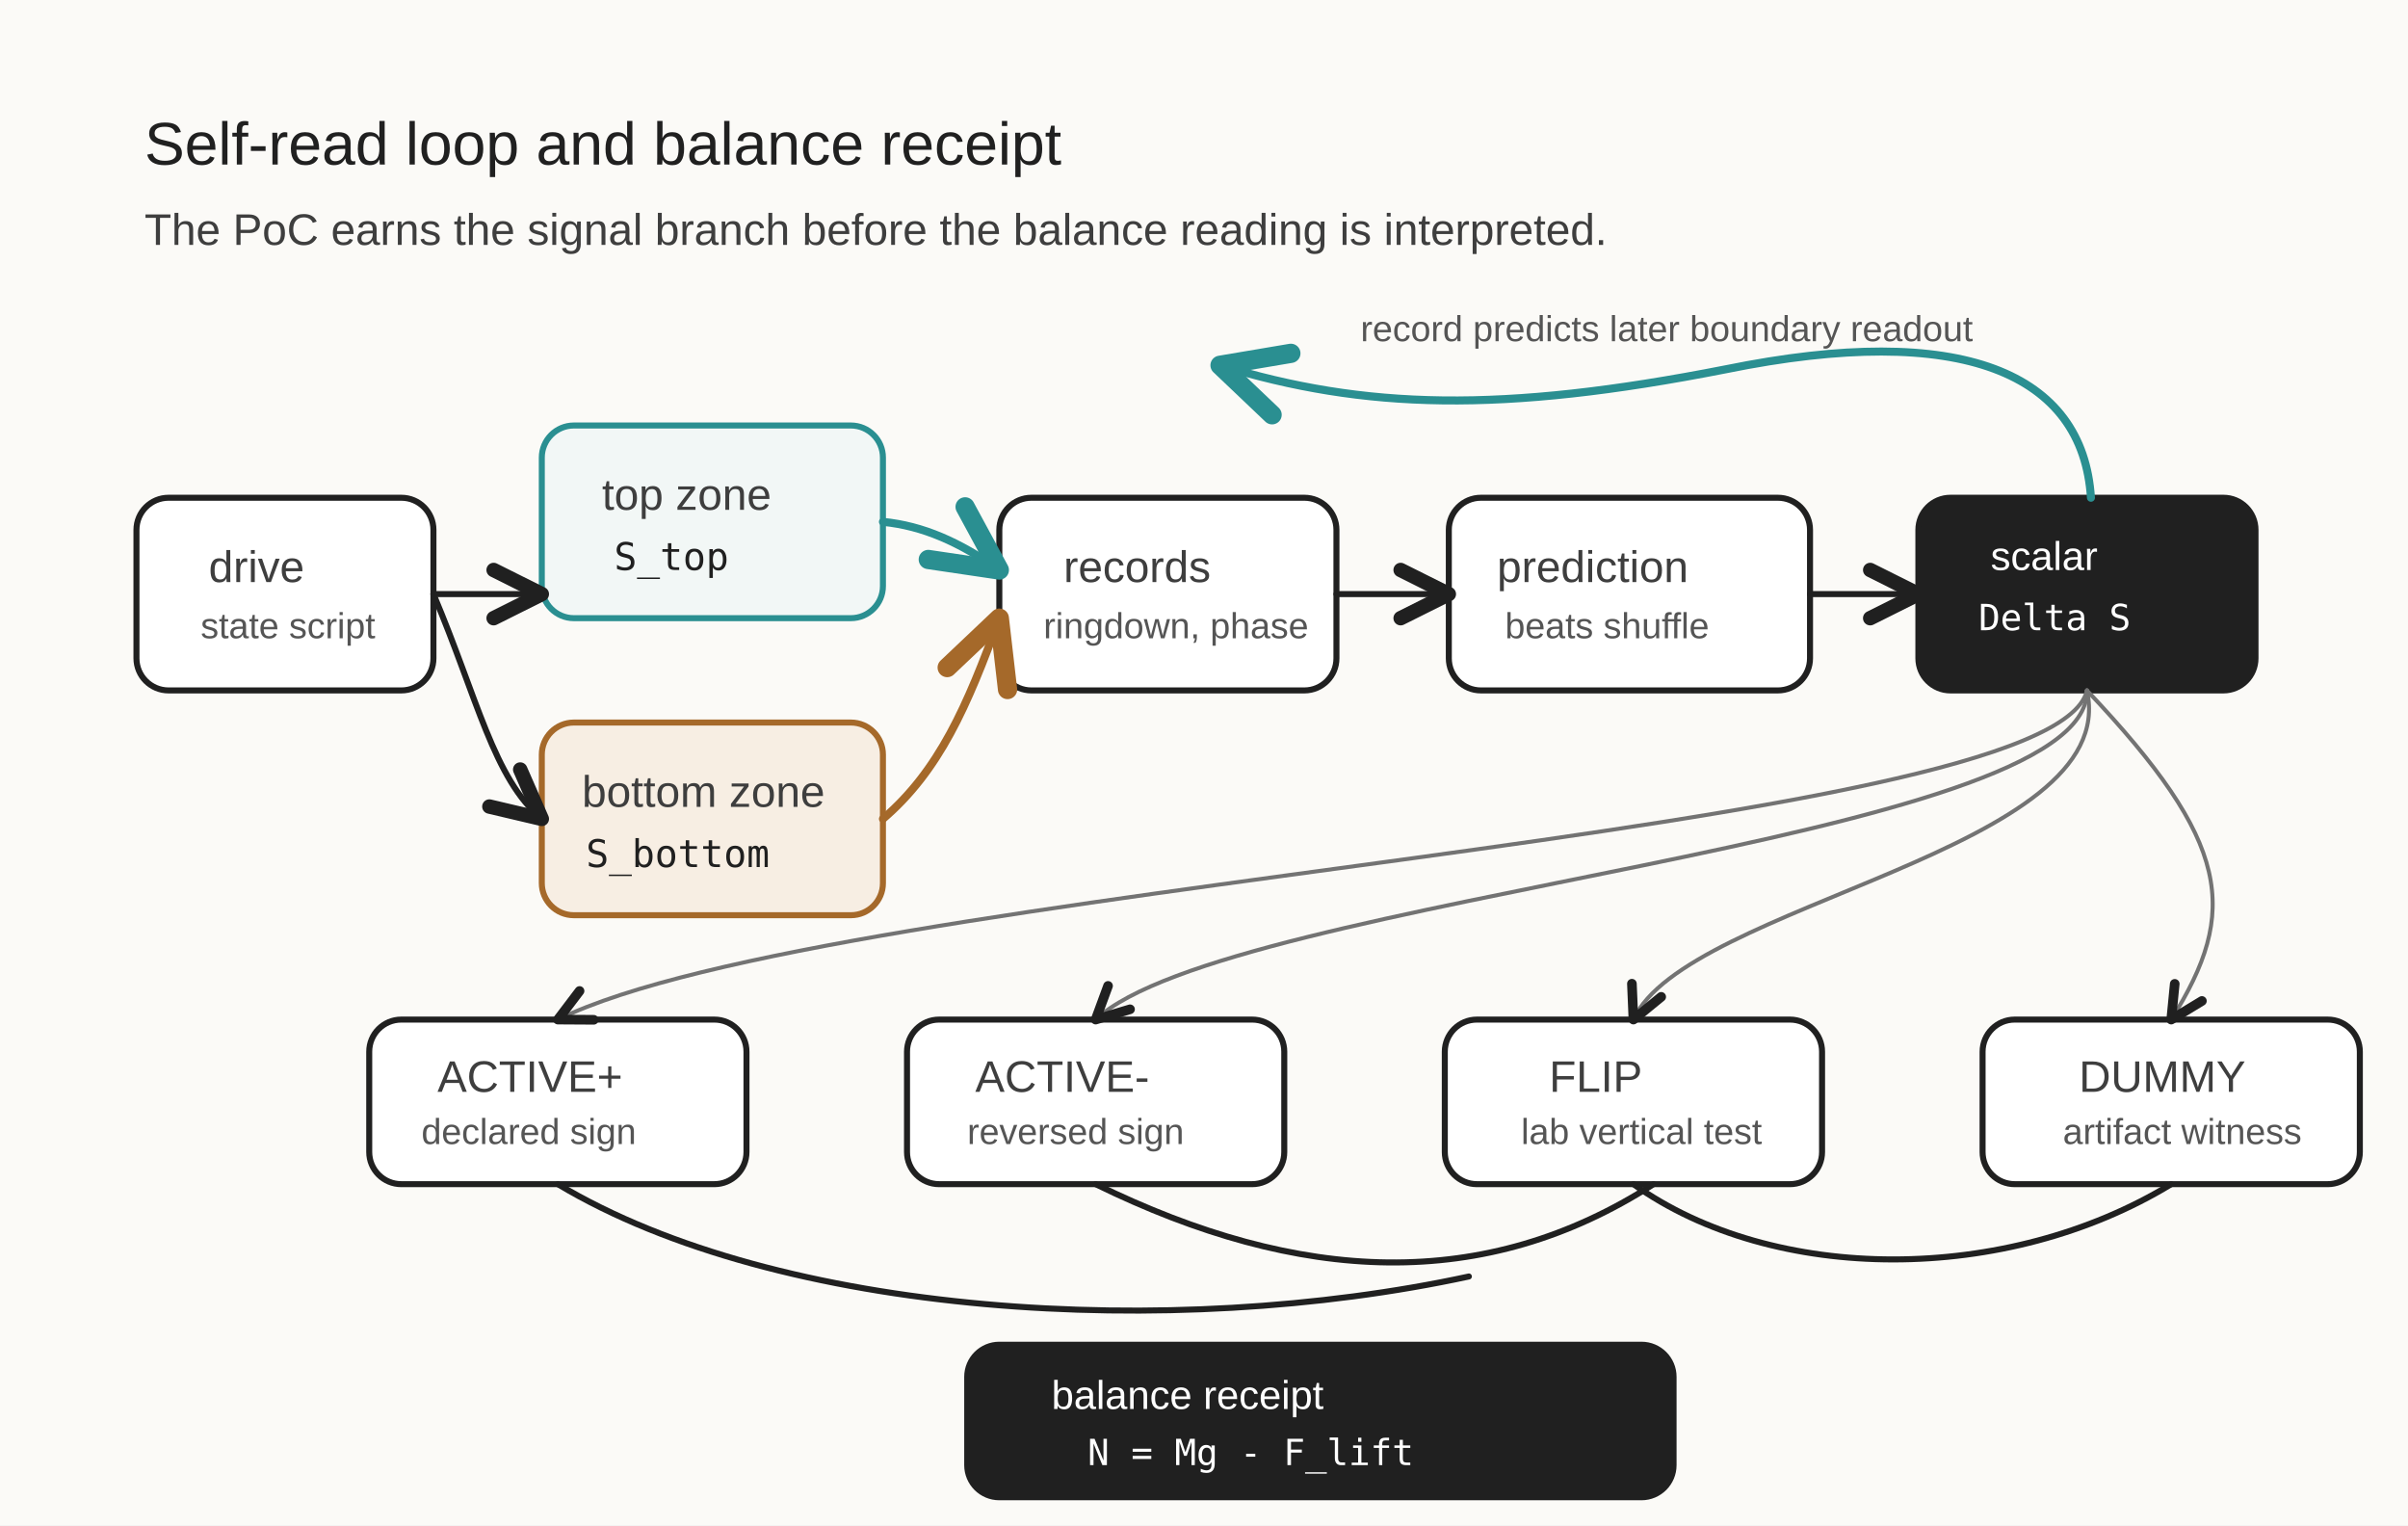
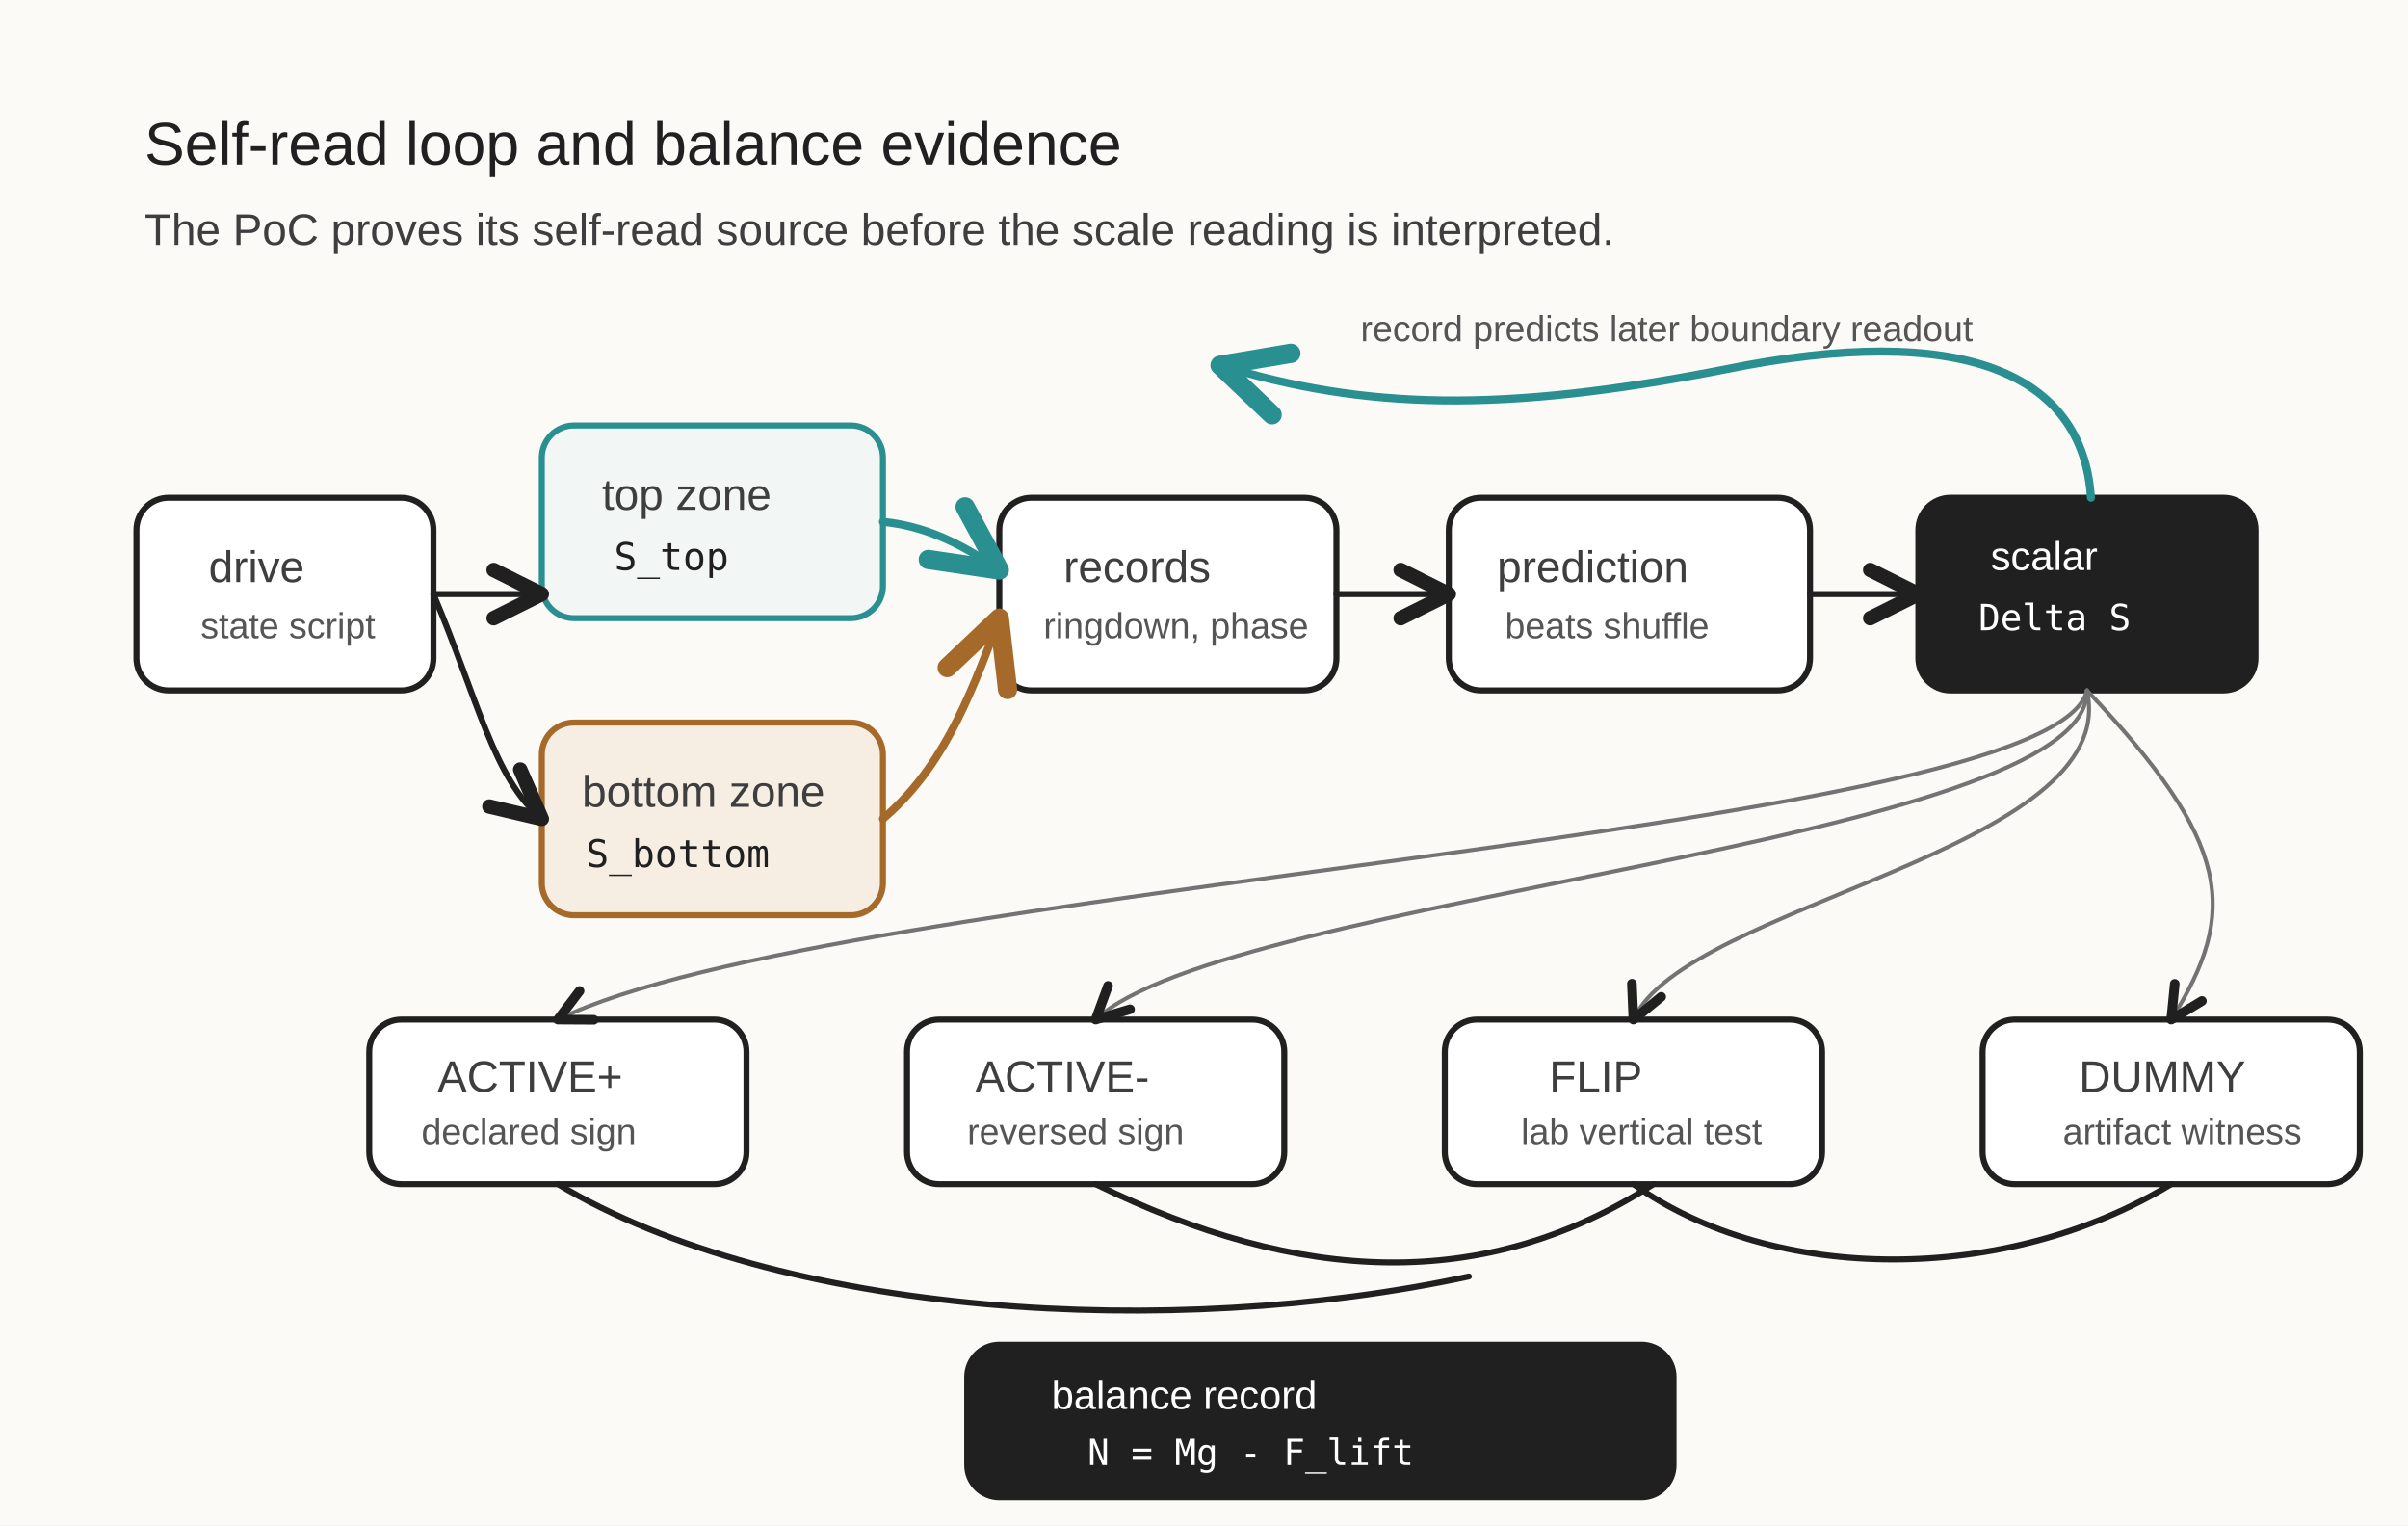
<svg xmlns="http://www.w3.org/2000/svg" width="1200" height="760" viewBox="0 0 1200 760">
  <defs>
    <style>
      .bg { fill: #fbfaf7; }
      .box { fill: #ffffff; stroke: #202020; stroke-width: 3; rx: 16; }
      .box2 { fill: #f2f7f6; stroke: #2a8f91; stroke-width: 3; rx: 16; }
      .box3 { fill: #f7eee3; stroke: #a5692a; stroke-width: 3; rx: 16; }
      .dark { fill: #202020; stroke: #202020; stroke-width: 3; rx: 16; }
      .ink { stroke: #202020; stroke-width: 3; fill: none; stroke-linecap: round; stroke-linejoin: round; }
      .thin { stroke: #737373; stroke-width: 2; fill: none; stroke-linecap: round; stroke-linejoin: round; }
      .teal { stroke: #2a8f91; stroke-width: 4; fill: none; stroke-linecap: round; stroke-linejoin: round; }
      .amber { stroke: #a5692a; stroke-width: 4; fill: none; stroke-linecap: round; stroke-linejoin: round; }
      .label { font-family: "Avenir Next", "Helvetica Neue", Arial, sans-serif; font-size: 30px; fill: #202020; letter-spacing: 0; }
      .small { font-family: "Avenir Next", "Helvetica Neue", Arial, sans-serif; font-size: 22px; fill: #3e3e3e; letter-spacing: 0; }
      .tiny { font-family: "Avenir Next", "Helvetica Neue", Arial, sans-serif; font-size: 18px; fill: #555; letter-spacing: 0; }
      .white { font-family: "Avenir Next", "Helvetica Neue", Arial, sans-serif; font-size: 20px; fill: #fff; letter-spacing: 0; }
      .mono { font-family: Menlo, Consolas, monospace; font-size: 19px; fill: #202020; letter-spacing: 0; }
      .mono-white { font-family: Menlo, Consolas, monospace; font-size: 18px; fill: #fff; letter-spacing: 0; }
    </style>
    <marker id="arrow" markerWidth="12" markerHeight="12" refX="10" refY="6" orient="auto">
      <path d="M2,2 L10,6 L2,10" fill="none" stroke="#202020" stroke-width="2.4" stroke-linecap="round" stroke-linejoin="round" />
    </marker>
    <marker id="teal-arrow" markerWidth="12" markerHeight="12" refX="10" refY="6" orient="auto">
      <path d="M2,2 L10,6 L2,10" fill="none" stroke="#2a8f91" stroke-width="2.4" stroke-linecap="round" stroke-linejoin="round" />
    </marker>
    <marker id="amber-arrow" markerWidth="12" markerHeight="12" refX="10" refY="6" orient="auto">
      <path d="M2,2 L10,6 L2,10" fill="none" stroke="#a5692a" stroke-width="2.4" stroke-linecap="round" stroke-linejoin="round" />
    </marker>
  </defs>
  <rect class="bg" width="1200" height="760" />
-   <text class="label" x="72" y="82">Self-read loop and balance receipt</text>
-   <text class="small" x="72" y="122">The PoC earns the signal branch before the balance reading is interpreted.</text>
+   <text class="label" x="72" y="82">Self-read loop and balance evidence</text>
+   <text class="small" x="72" y="122">The PoC proves its self-read source before the scale reading is interpreted.</text>
  <g transform="translate(68 178)">
    <rect class="box" x="0" y="70" width="148" height="96" />
    <text class="small" x="36" y="112">drive</text>
    <text class="tiny" x="32" y="140">state script</text>
    <rect class="box2" x="202" y="34" width="170" height="96" />
    <text class="small" x="232" y="76">top zone</text>
    <text class="mono" x="238" y="106">S_top</text>
    <rect class="box3" x="202" y="182" width="170" height="96" />
    <text class="small" x="222" y="224">bottom zone</text>
    <text class="mono" x="224" y="254">S_bottom</text>
    <rect class="box" x="430" y="70" width="168" height="96" />
    <text class="small" x="462" y="112">records</text>
    <text class="tiny" x="452" y="140">ringdown, phase</text>
    <rect class="box" x="654" y="70" width="180" height="96" />
    <text class="small" x="678" y="112">prediction</text>
    <text class="tiny" x="682" y="140">beats shuffle</text>
    <rect class="dark" x="888" y="70" width="168" height="96" />
    <text class="white" x="924" y="106">scalar</text>
    <text class="mono-white" x="918" y="136">Delta S</text>
    <path class="ink" d="M148 118 H202" marker-end="url(#arrow)" />
    <path class="ink" d="M148 118 C170 170 178 210 202 230" marker-end="url(#arrow)" />
    <path class="teal" d="M372 82 C392 84 410 92 430 106" marker-end="url(#teal-arrow)" />
    <path class="amber" d="M372 230 C400 206 414 174 430 130" marker-end="url(#amber-arrow)" />
    <path class="ink" d="M598 118 H654" marker-end="url(#arrow)" />
    <path class="ink" d="M834 118 H888" marker-end="url(#arrow)" />
    <path class="teal" d="M974 70 C970 8 910 -18 792 6 C680 28 612 26 540 4" marker-end="url(#teal-arrow)" />
    <text class="tiny" x="610" y="-8">record predicts later boundary readout</text>
    <rect class="box" x="116" y="330" width="188" height="82" />
    <text class="small" x="150" y="366">ACTIVE+</text>
    <text class="tiny" x="142" y="392">declared sign</text>
    <rect class="box" x="384" y="330" width="188" height="82" />
    <text class="small" x="418" y="366">ACTIVE-</text>
    <text class="tiny" x="414" y="392">reversed sign</text>
    <rect class="box" x="652" y="330" width="188" height="82" />
    <text class="small" x="704" y="366">FLIP</text>
    <text class="tiny" x="690" y="392">lab vertical test</text>
    <rect class="box" x="920" y="330" width="188" height="82" />
    <text class="small" x="968" y="366">DUMMY</text>
    <text class="tiny" x="960" y="392">artifact witness</text>
    <path class="thin" d="M972 166 C956 238 348 262 210 330" marker-end="url(#arrow)" />
    <path class="thin" d="M972 166 C974 242 544 268 478 330" marker-end="url(#arrow)" />
    <path class="thin" d="M972 166 C990 246 772 272 746 330" marker-end="url(#arrow)" />
    <path class="thin" d="M972 166 C1044 242 1048 276 1014 330" marker-end="url(#arrow)" />
    <path class="ink" d="M210 412 C320 478 516 490 664 458" />
    <path class="ink" d="M478 412 C580 462 672 466 756 412" />
    <path class="ink" d="M746 412 C816 462 932 462 1014 412" />
    <rect class="dark" x="414" y="492" width="352" height="76" />
-     <text class="white" x="456" y="524">balance receipt</text>
+     <text class="white" x="456" y="524">balance record</text>
    <text class="mono-white" x="474" y="552">N = Mg - F_lift</text>
  </g>
</svg>
